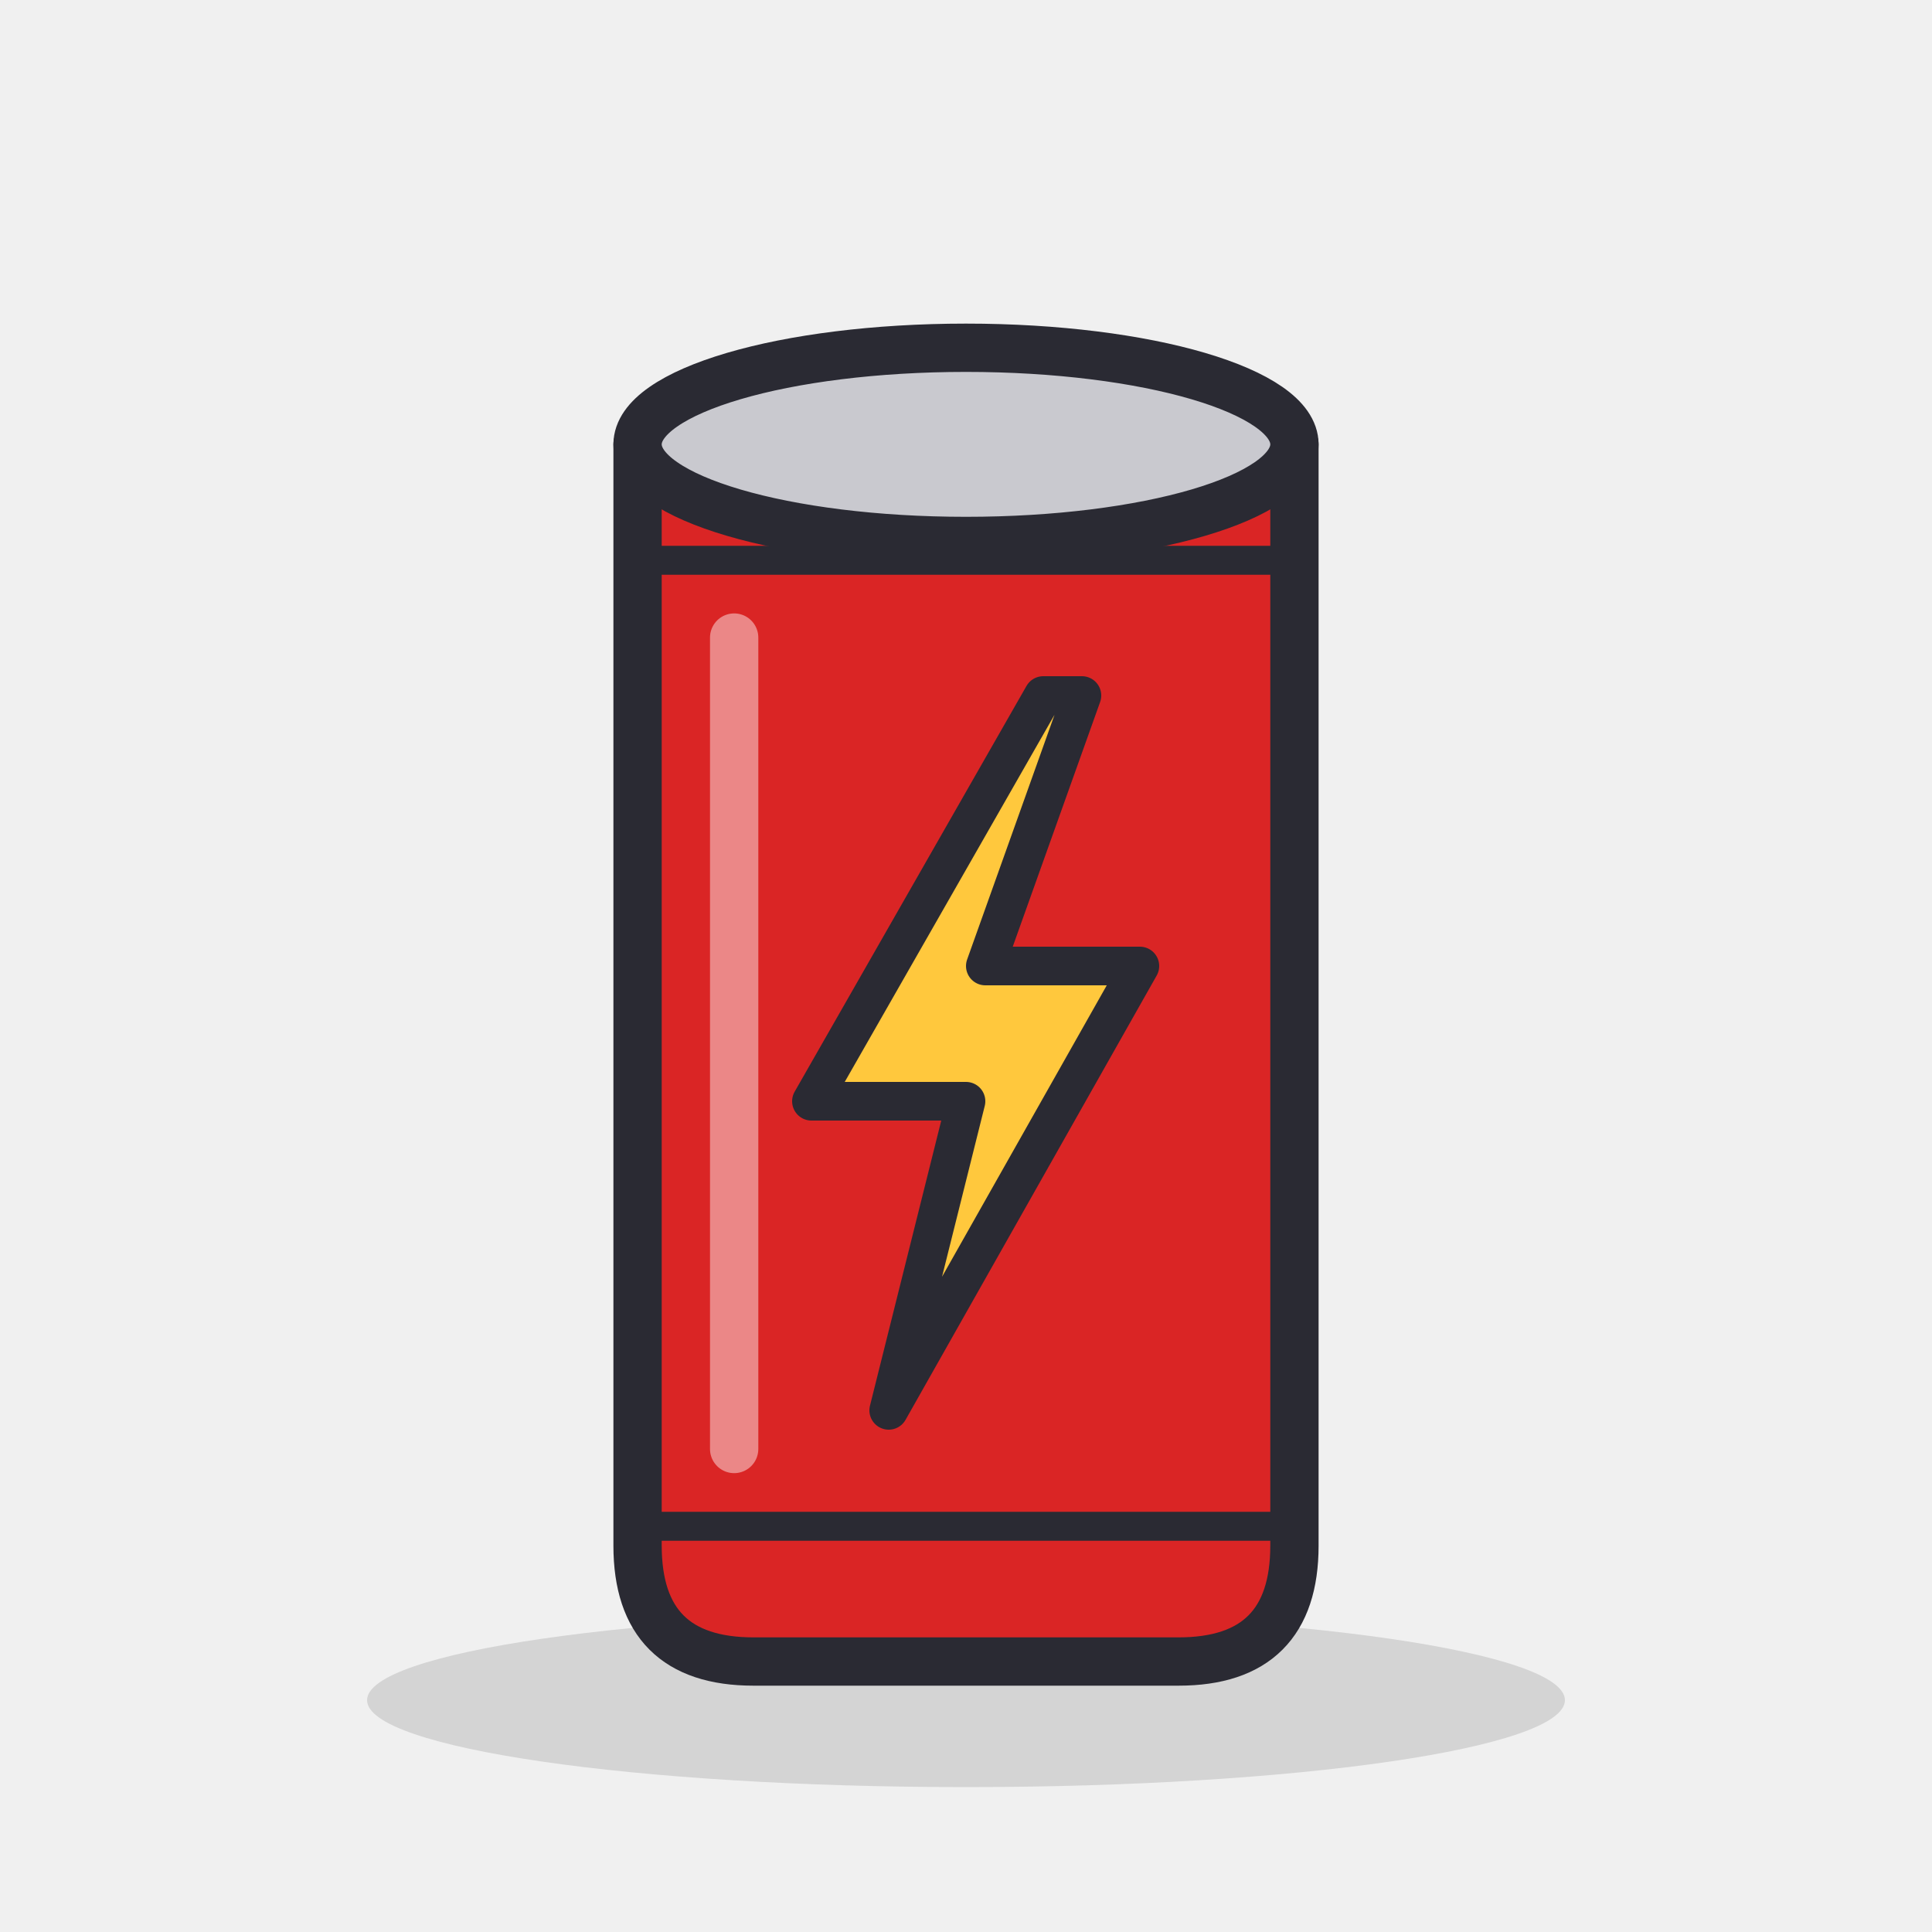
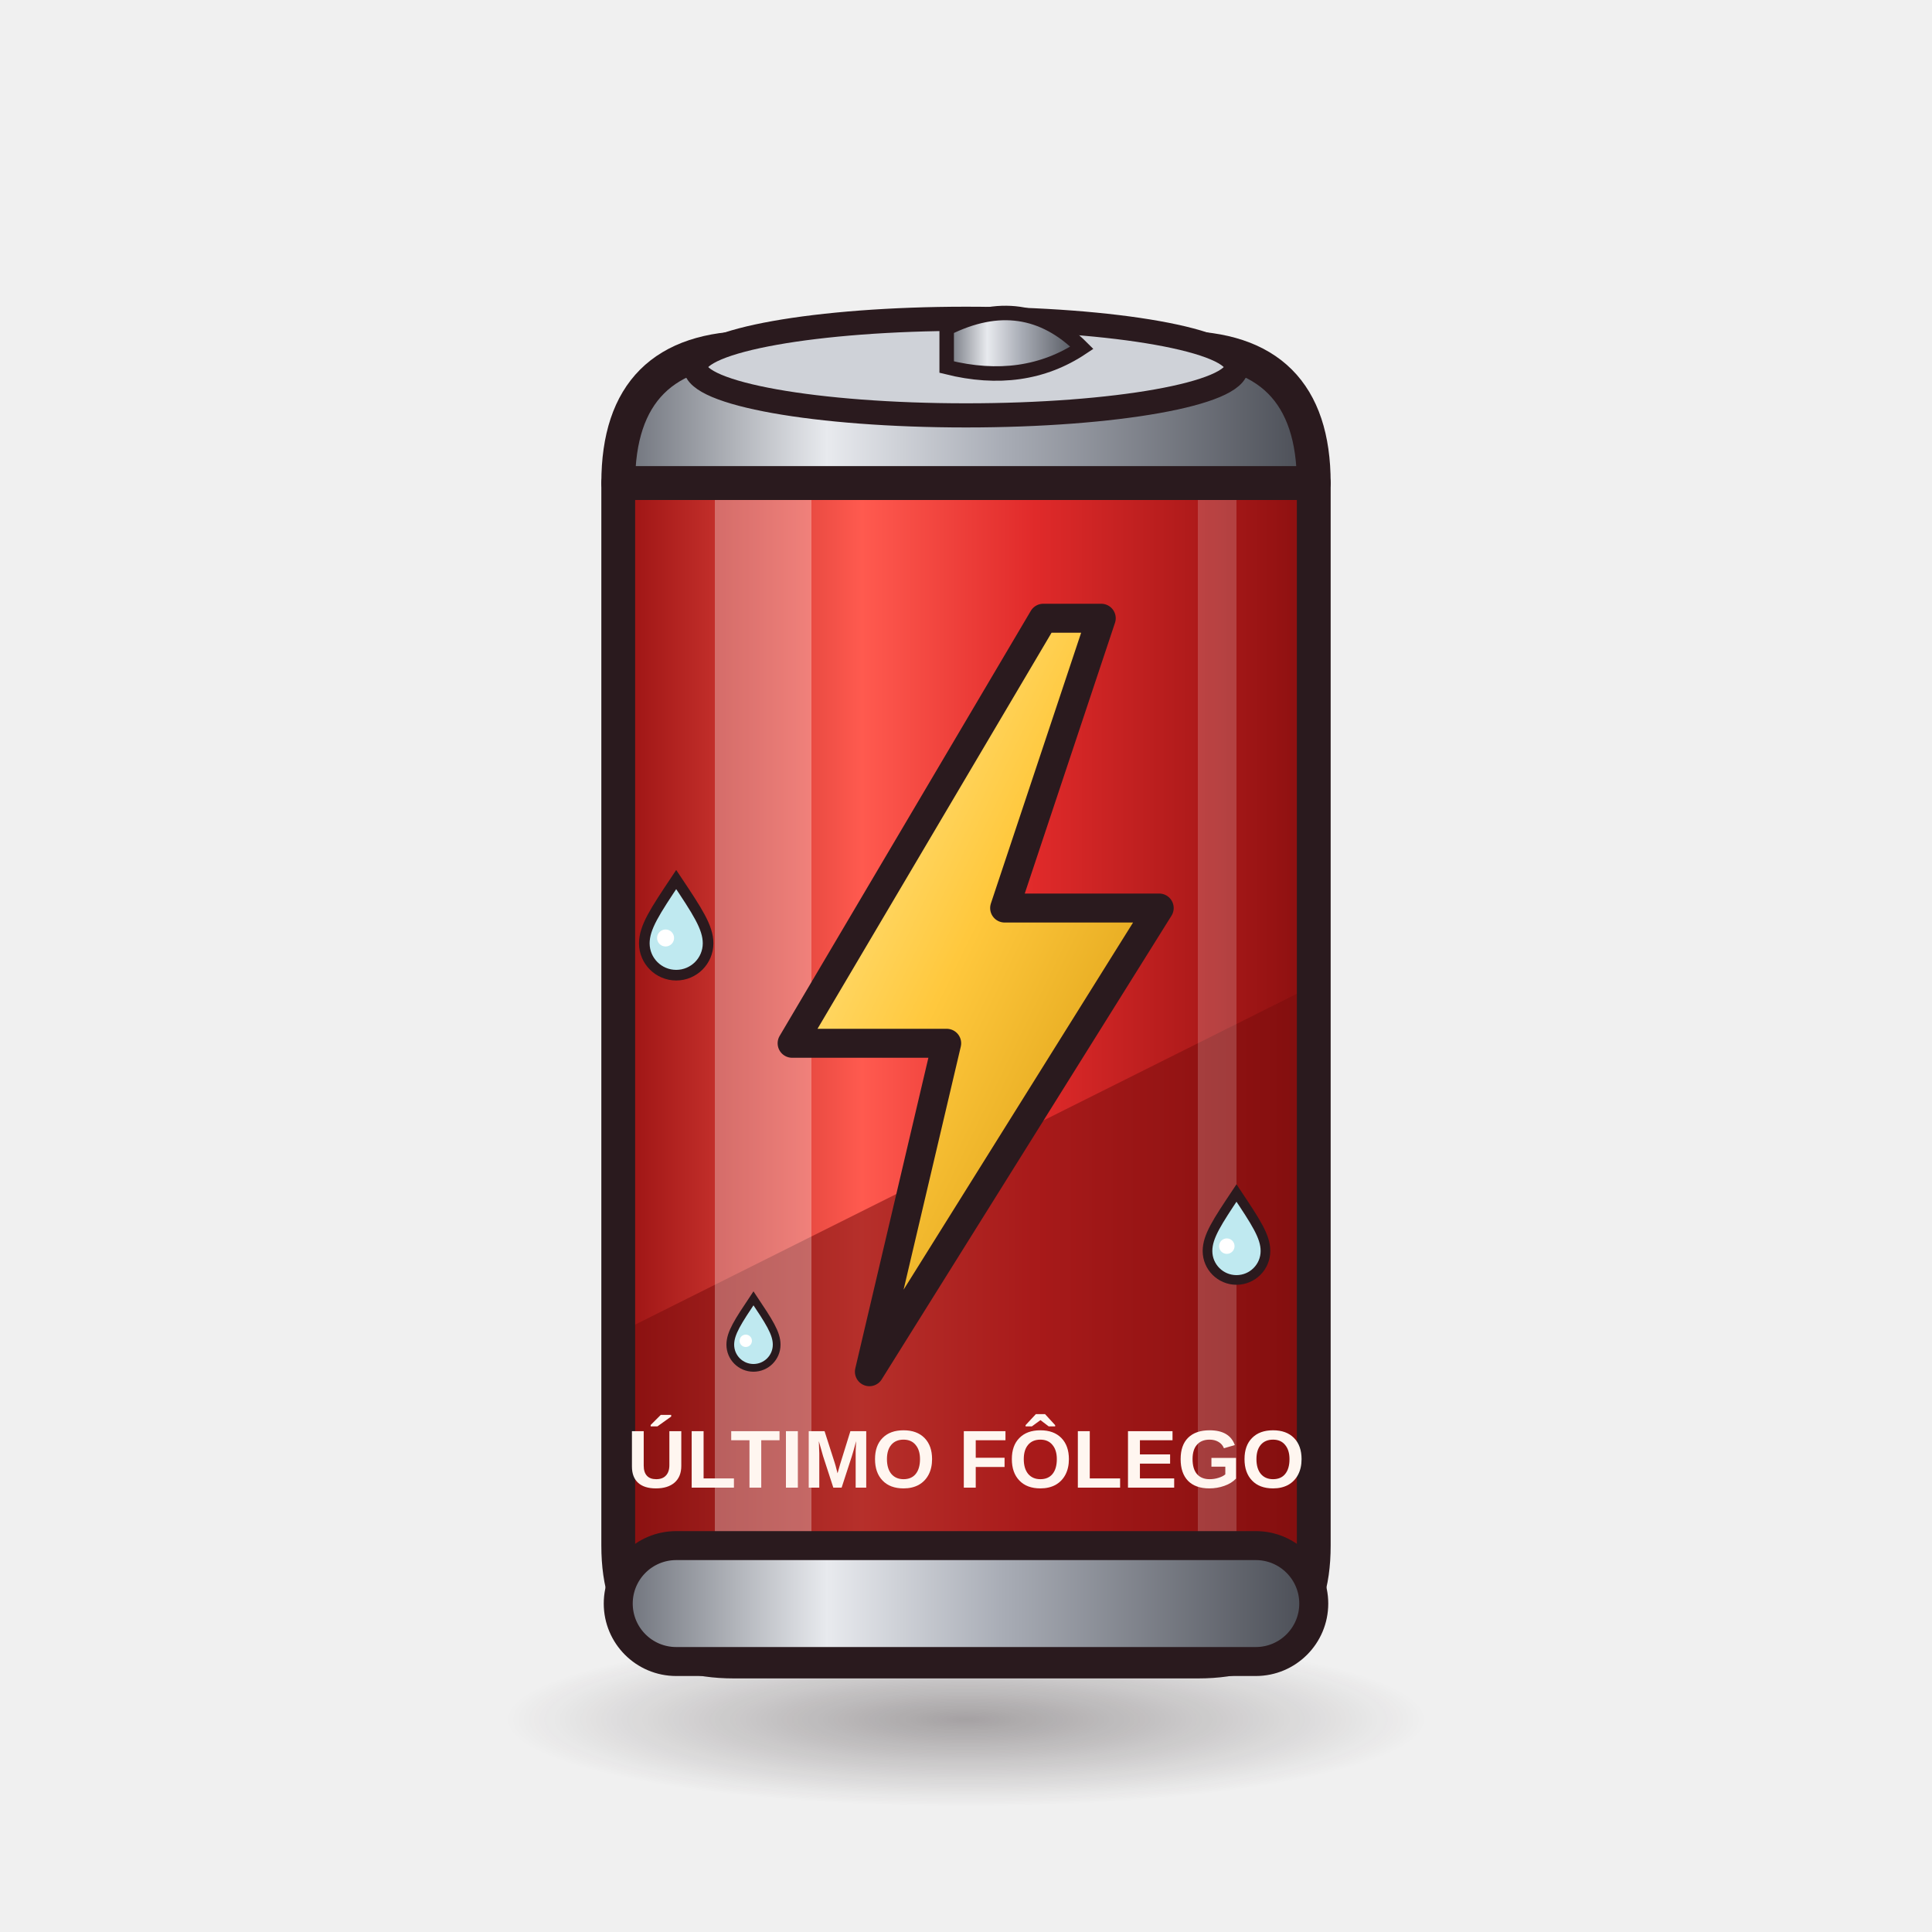
<svg xmlns="http://www.w3.org/2000/svg" viewBox="0 0 200 200">
-   <ellipse cx="100" cy="176" rx="62" ry="9" fill="#000" opacity=".12" />
-   <g stroke="#2a2a33" stroke-width="5" stroke-linejoin="round" stroke-linecap="round">
-     <path d="M66 46H134V160Q134 172 122 172H78Q66 172 66 160Z" fill="#da2525" />
-     <ellipse cx="100" cy="46" rx="34" ry="10" fill="#c9c9cf" />
-     <path d="M66 58H134M66 158H134" stroke-width="3" />
-     <path d="M108 72L84 114H100L92 146L118 100H102L112 72Z" fill="#ffc83d" stroke-width="4" />
+   <defs>
+     <radialGradient id="sh" cx="0.5" cy="0.5" r="0.5">
+       <stop offset="0" stop-color="#1a1014" stop-opacity="0.35" />
+       <stop offset="1" stop-color="#1a1014" stop-opacity="0" />
+     </radialGradient>
+     <linearGradient id="redh" x1="0" y1="0" x2="1" y2="0">
+       <stop offset="0" stop-color="#9a1212" />
+       <stop offset="0.35" stop-color="#ff5a4f" />
+       <stop offset="0.6" stop-color="#e02a2a" />
+       <stop offset="1" stop-color="#8a0f0f" />
+     </linearGradient>
+     <linearGradient id="metal" x1="0" y1="0" x2="1" y2="0">
+       <stop offset="0" stop-color="#6b6f78" />
+       <stop offset="0.3" stop-color="#e8eaee" />
+       <stop offset="0.55" stop-color="#a9adb6" />
+       <stop offset="1" stop-color="#4a4d55" />
+     </linearGradient>
+     <linearGradient id="gold" x1="0" y1="0" x2="1" y2="1">
+       <stop offset="0" stop-color="#fff1a8" />
+       <stop offset="0.45" stop-color="#ffc83d" />
+       <stop offset="1" stop-color="#c98a00" />
+     </linearGradient>
+     <clipPath id="cc">
+       <path d="M64 50H136V160Q136 172 124 172H76Q64 172 64 160Z" />
+     </clipPath>
+   </defs>
+   <ellipse cx="100" cy="178" rx="48" ry="9" fill="url(#sh)" />
+   <path d="M64 50H136V160Q136 172 124 172H76Q64 172 64 160Z" fill="url(#redh)" />
+   <g clip-path="url(#cc)">
+     <path d="M60 140L140 100V180H60Z" fill="#7a0d0d" opacity=".55" />
+     <rect x="74" y="40" width="10" height="140" fill="#fff" opacity=".3" />
+     <rect x="124" y="40" width="4" height="140" fill="#fff" opacity=".18" />
  </g>
-   <path d="M76 66V150" stroke="#fff" stroke-width="5" stroke-linecap="round" opacity=".45" />
+   <path d="M64 50H136V160Q136 172 124 172H76Q64 172 64 160Z" fill="none" stroke="#2a1a1e" stroke-width="3.5" stroke-linejoin="round" />
+   <rect x="64" y="160" width="72" height="12" rx="6" fill="url(#metal)" stroke="#2a1a1e" stroke-width="3" />
+   <path d="M64 50Q64 36 78 36H122Q136 36 136 50Z" fill="url(#metal)" stroke="#2a1a1e" stroke-width="3.5" stroke-linejoin="round" />
+   <ellipse cx="100" cy="38" rx="28" ry="5" fill="#cfd2d8" stroke="#2a1a1e" stroke-width="2.5" />
+   <path d="M98 34Q106 30 112 36Q106 40 98 38Z" fill="url(#metal)" stroke="#2a1a1e" stroke-width="1.5" />
+   <path d="M108 64L82 108H98L90 142L120 94H104L114 64Z" fill="url(#gold)" stroke="#2a1a1e" stroke-width="3" stroke-linejoin="round" />
+   <text x="100" y="128" font-family="Arial, sans-serif" font-weight="900" font-size="7.5" fill="#fff" text-anchor="middle" opacity="0">.</text>
+   <text x="100" y="154" font-family="Arial, sans-serif" font-weight="900" font-size="8.5" fill="#fff6f0" text-anchor="middle">ÚLTIMO FÔLEGO</text>
+   <g transform="translate(70 96) scale(0.55)">
+     <path d="M0-9C4-3 6 0 6 3A6 6 0 0 1-6 3C-6 0-4-3 0-9Z" fill="#bfe9f0" stroke="#2a1a1e" stroke-width="2" />
+     <circle cx="-2" cy="2" r="1.6" fill="#fff" />
+   </g>
+   <g transform="translate(128 128) scale(0.5)">
+     <path d="M0-9C4-3 6 0 6 3A6 6 0 0 1-6 3C-6 0-4-3 0-9Z" fill="#bfe9f0" stroke="#2a1a1e" stroke-width="2" />
+     <circle cx="-2" cy="2" r="1.6" fill="#fff" />
+   </g>
+   <g transform="translate(78 138) scale(0.4)">
+     <path d="M0-9C4-3 6 0 6 3A6 6 0 0 1-6 3C-6 0-4-3 0-9Z" fill="#bfe9f0" stroke="#2a1a1e" stroke-width="2" />
+     <circle cx="-2" cy="2" r="1.6" fill="#fff" />
+   </g>
</svg>
